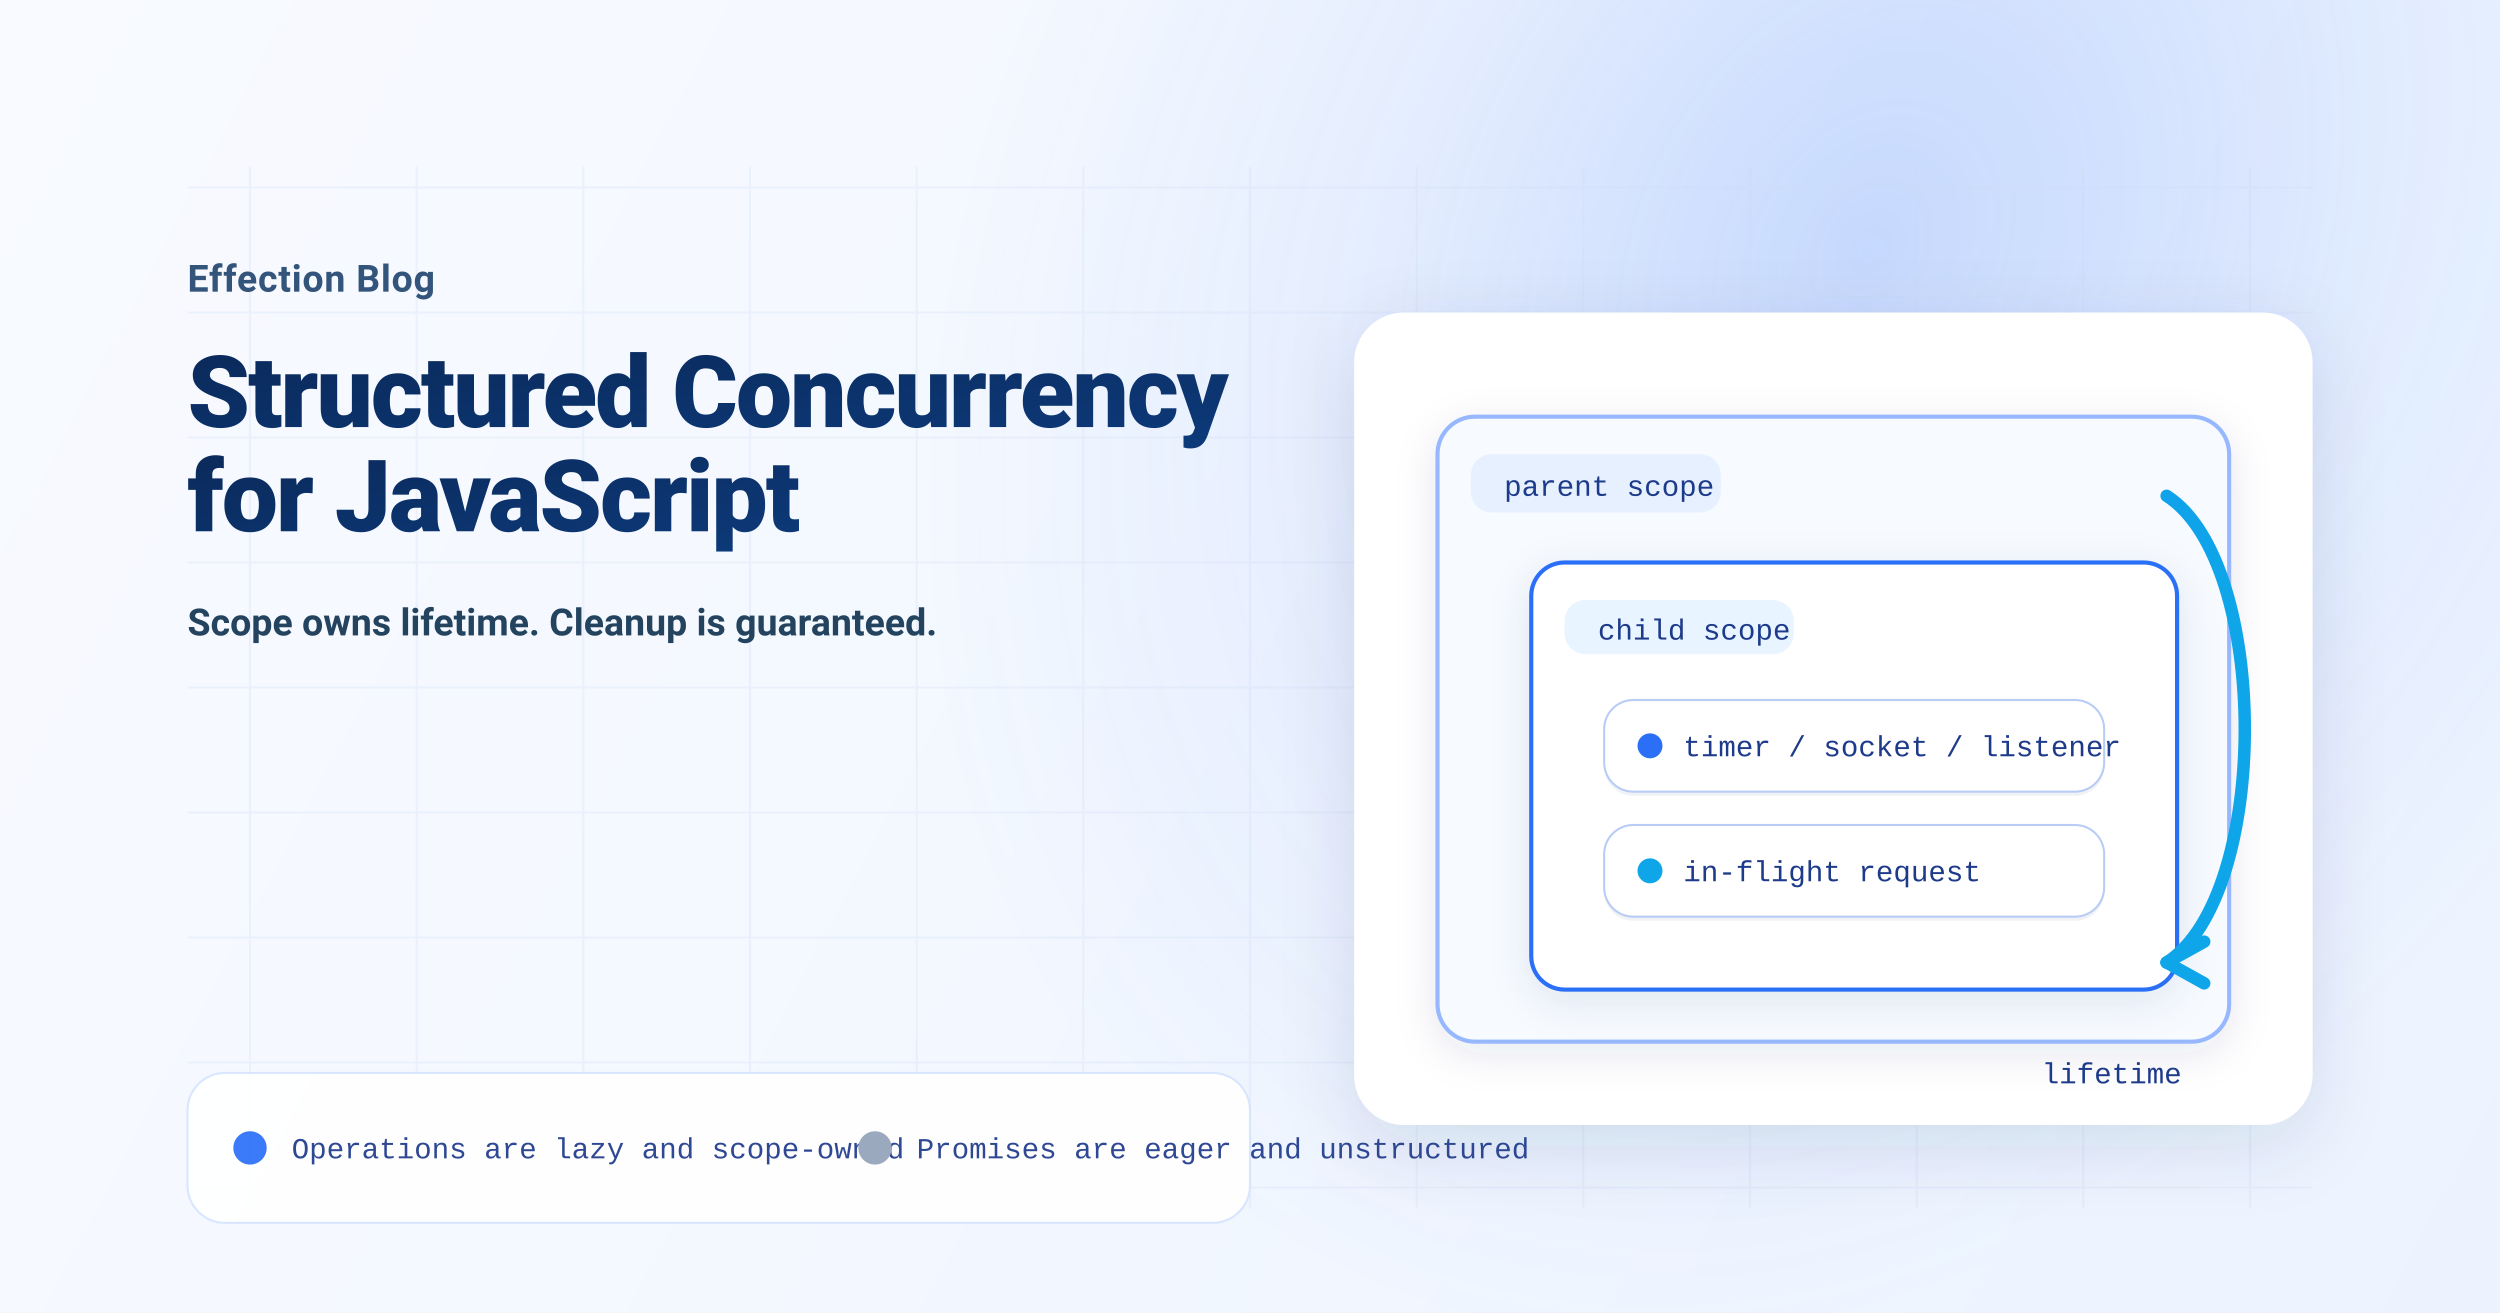
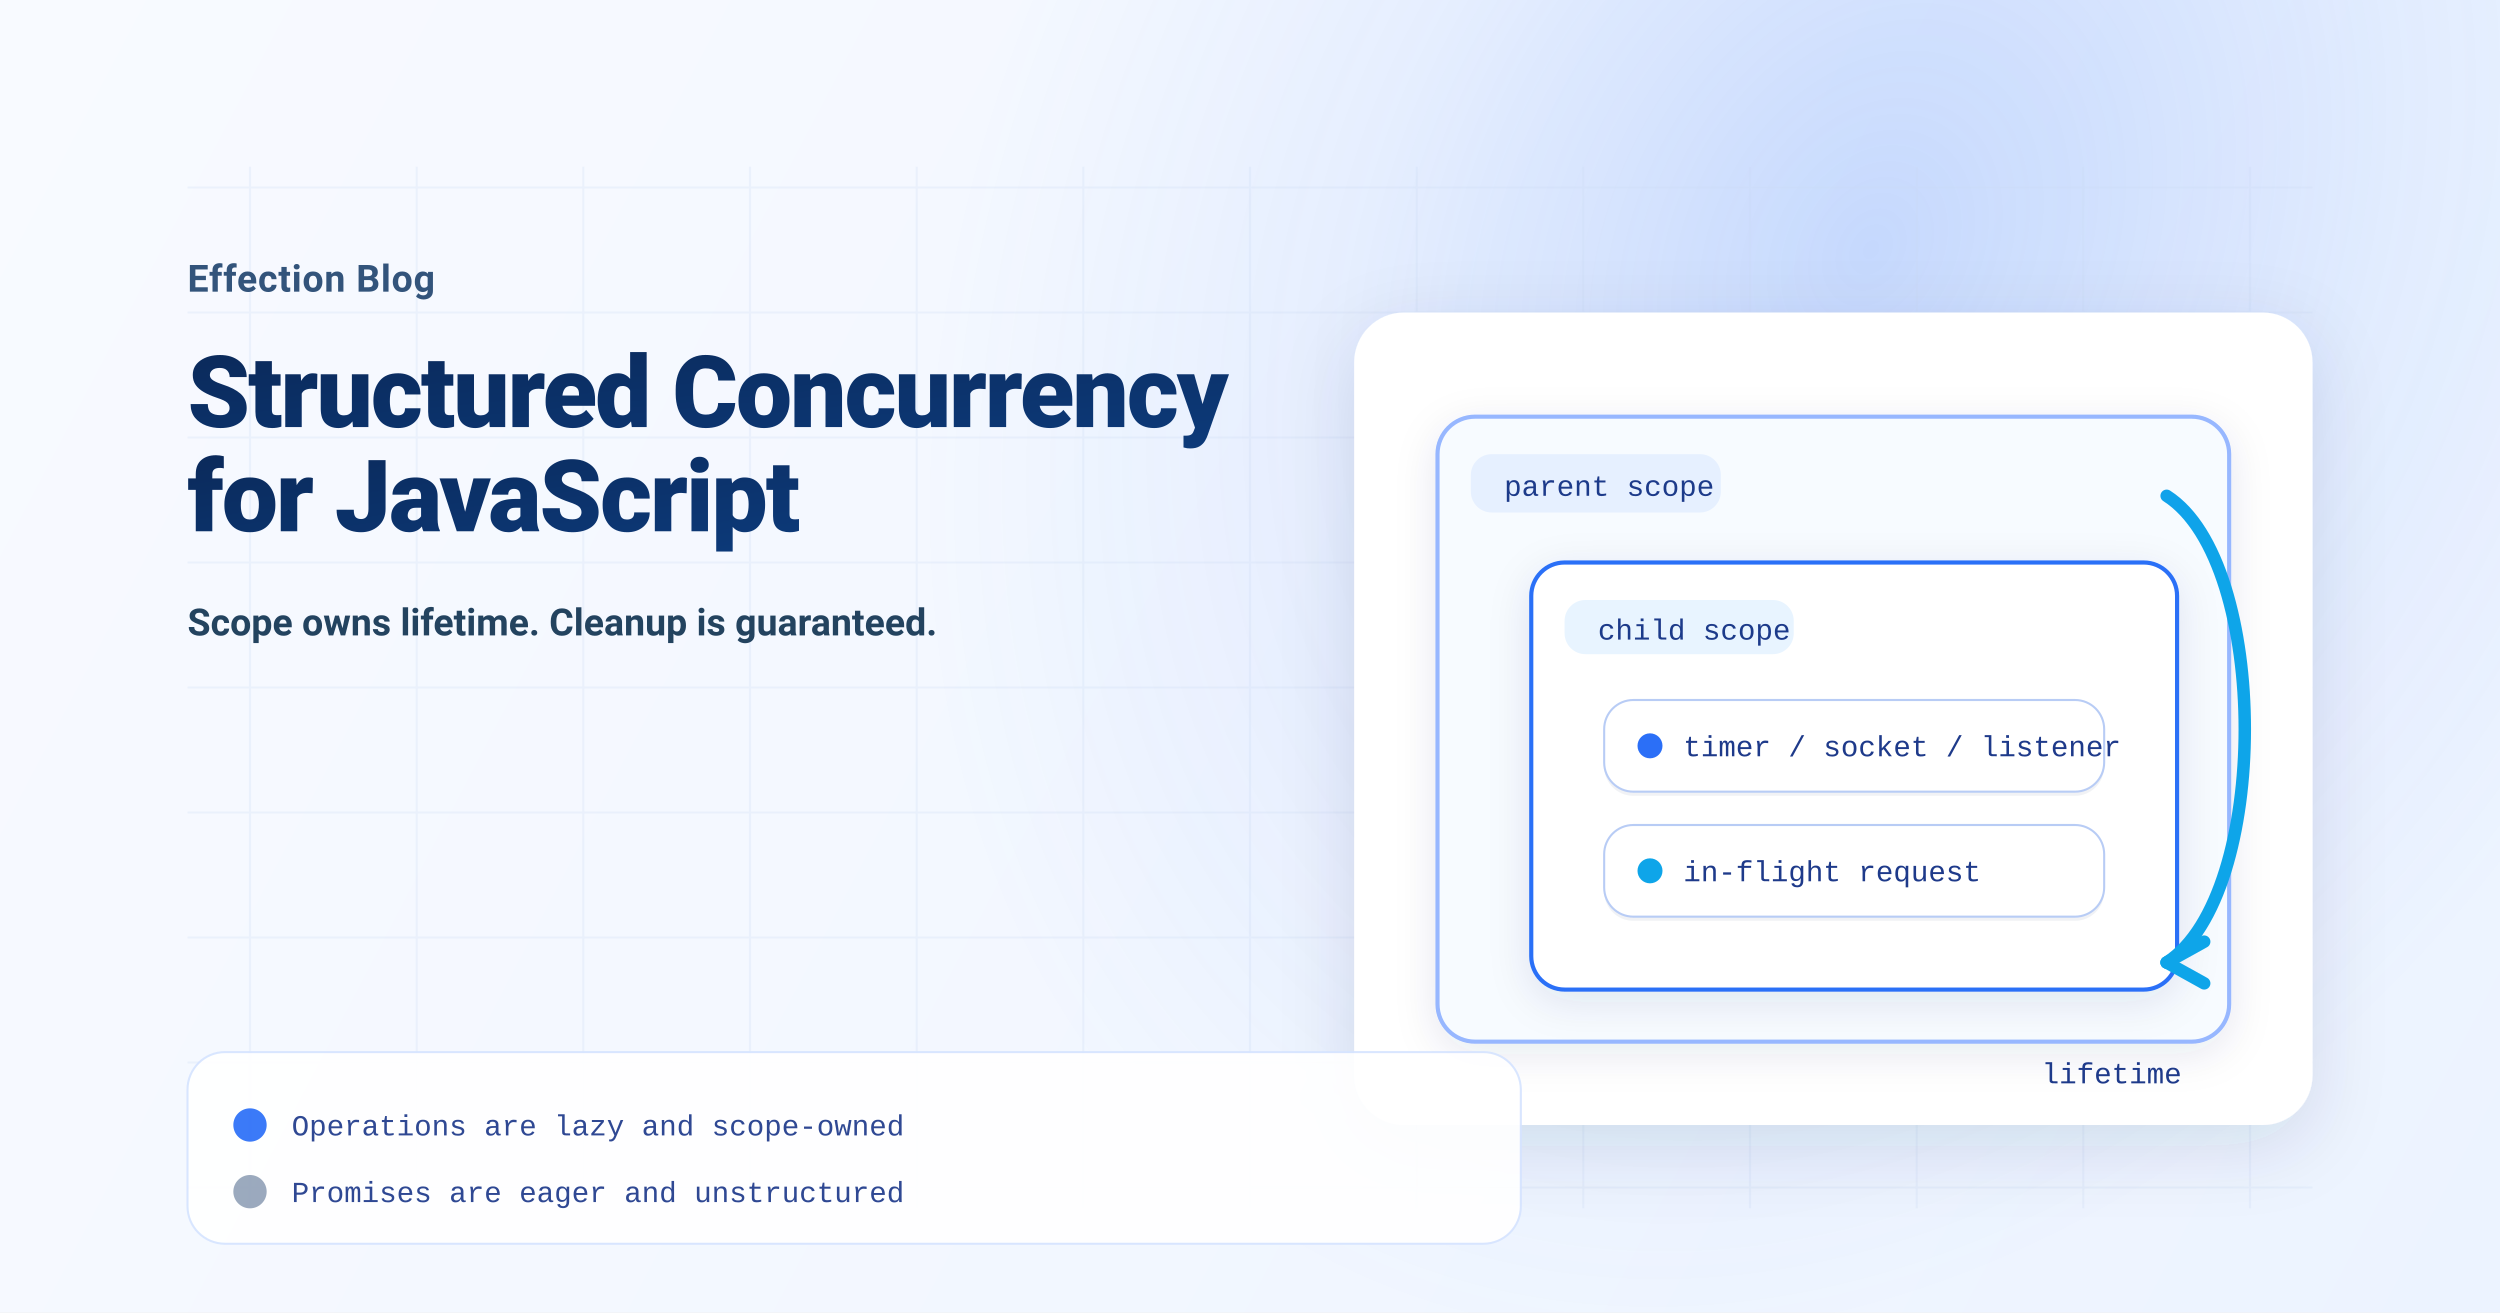
<svg xmlns="http://www.w3.org/2000/svg" width="1200" height="630" viewBox="0 0 1200 630" fill="none" role="img" aria-label="Structured Concurrency for JavaScript - scope owns lifetime">
  <defs>
    <linearGradient id="bg" x1="0" y1="0" x2="1200" y2="630" gradientUnits="userSpaceOnUse">
      <stop offset="0" stop-color="#F8FAFF" />
      <stop offset="0.55" stop-color="#F2F7FF" />
      <stop offset="1" stop-color="#ECF3FF" />
    </linearGradient>
    <radialGradient id="glow" cx="0" cy="0" r="1" gradientUnits="userSpaceOnUse" gradientTransform="translate(900 120) rotate(120) scale(560 420)">
      <stop offset="0" stop-color="#2B6FF7" stop-opacity="0.22" />
      <stop offset="0.55" stop-color="#2B6FF7" stop-opacity="0.07" />
      <stop offset="1" stop-color="#2B6FF7" stop-opacity="0" />
    </radialGradient>
    <filter id="softShadow" x="-40" y="-40" width="1280" height="710" filterUnits="userSpaceOnUse" color-interpolation-filters="sRGB">
      <feDropShadow dx="0" dy="10" stdDeviation="18" flood-color="#0B2A5B" flood-opacity="0.12" />
    </filter>
    <filter id="tinyShadow" x="-40" y="-40" width="1280" height="710" filterUnits="userSpaceOnUse" color-interpolation-filters="sRGB">
      <feDropShadow dx="0" dy="5" stdDeviation="10" flood-color="#0B2A5B" flood-opacity="0.10" />
    </filter>
    <linearGradient id="ink" x1="0" y1="0" x2="1" y2="1">
      <stop offset="0" stop-color="#0B2A5B" />
      <stop offset="1" stop-color="#0C3A7A" />
    </linearGradient>
    <linearGradient id="accent" x1="340" y1="190" x2="930" y2="520" gradientUnits="userSpaceOnUse">
      <stop offset="0" stop-color="#2B6FF7" />
      <stop offset="1" stop-color="#0EA5E9" />
    </linearGradient>
    <style>
    .title {
      font-family:
        ui-sans-serif, system-ui, -apple-system, Segoe UI, Roboto, Helvetica,
        Arial, "Apple Color Emoji", "Segoe UI Emoji";
      font-size: 48px;
      font-weight: 800;
      letter-spacing: -0.02em;
      fill: url(#ink);
    }
    .subtitle {
      font-family:
        ui-sans-serif, system-ui, -apple-system, Segoe UI, Roboto, Helvetica,
        Arial, "Apple Color Emoji", "Segoe UI Emoji";
      font-size: 18px;
      font-weight: 600;
      letter-spacing: 0.02em;
      text-transform: uppercase;
      fill: #33547b;
    }
    .caption {
      font-family:
        ui-sans-serif, system-ui, -apple-system, Segoe UI, Roboto, Helvetica,
        Arial, "Apple Color Emoji", "Segoe UI Emoji";
      font-size: 18px;
      font-weight: 600;
      fill: #23435f;
    }
    .mono {
      font-family:
        ui-monospace, SFMono-Regular, Menlo, Monaco, Consolas,
        "Liberation Mono", "Courier New", monospace;
      font-size: 14px;
      fill: #1e3a8a;
    }
    </style>
  </defs>
  <rect x="0" y="0" width="1200" height="630" fill="url(#bg)" />
  <rect x="0" y="0" width="1200" height="630" fill="url(#glow)" />
  <g opacity="0.25">
    <path d="M90 90H1110" stroke="#C9D9F2" stroke-width="1" />
    <path d="M90 150H1110" stroke="#C9D9F2" stroke-width="1" />
    <path d="M90 210H1110" stroke="#C9D9F2" stroke-width="1" />
    <path d="M90 270H1110" stroke="#C9D9F2" stroke-width="1" />
    <path d="M90 330H1110" stroke="#C9D9F2" stroke-width="1" />
    <path d="M90 390H1110" stroke="#C9D9F2" stroke-width="1" />
    <path d="M90 450H1110" stroke="#C9D9F2" stroke-width="1" />
    <path d="M90 510H1110" stroke="#C9D9F2" stroke-width="1" />
    <path d="M90 570H1110" stroke="#C9D9F2" stroke-width="1" />
    <path d="M120 80V580" stroke="#C9D9F2" stroke-width="1" />
    <path d="M200 80V580" stroke="#C9D9F2" stroke-width="1" />
    <path d="M280 80V580" stroke="#C9D9F2" stroke-width="1" />
    <path d="M360 80V580" stroke="#C9D9F2" stroke-width="1" />
    <path d="M440 80V580" stroke="#C9D9F2" stroke-width="1" />
    <path d="M520 80V580" stroke="#C9D9F2" stroke-width="1" />
    <path d="M600 80V580" stroke="#C9D9F2" stroke-width="1" />
    <path d="M680 80V580" stroke="#C9D9F2" stroke-width="1" />
    <path d="M760 80V580" stroke="#C9D9F2" stroke-width="1" />
    <path d="M840 80V580" stroke="#C9D9F2" stroke-width="1" />
    <path d="M920 80V580" stroke="#C9D9F2" stroke-width="1" />
    <path d="M1000 80V580" stroke="#C9D9F2" stroke-width="1" />
    <path d="M1080 80V580" stroke="#C9D9F2" stroke-width="1" />
  </g>
  <text x="90" y="140" class="subtitle">Effection Blog</text>
  <text x="90" y="205" class="title">Structured Concurrency</text>
  <text x="90" y="255" class="title">for JavaScript</text>
  <text x="90" y="305" class="caption">Scope owns lifetime. Cleanup is guaranteed.</text>
  <g filter="url(#softShadow)">
    <rect x="650" y="150" width="460" height="390" rx="24" fill="#FFFFFF" />
  </g>
  <g filter="url(#tinyShadow)">
    <rect x="690" y="200" width="380" height="300" rx="18" fill="#F7FBFF" stroke="#97B7FF" stroke-width="2" />
    <rect x="706" y="218" width="120" height="28" rx="10" fill="#E6F0FF" />
    <text x="722" y="238" class="mono">parent scope</text>
  </g>
  <g filter="url(#tinyShadow)">
    <rect x="735" y="270" width="310" height="205" rx="16" fill="#FFFFFF" stroke="#2B6FF7" stroke-width="2" />
    <rect x="751" y="288" width="110" height="26" rx="10" fill="#E8F4FF" />
    <text x="767" y="307" class="mono">child scope</text>
  </g>
  <g>
    <rect x="770" y="338" width="240" height="44" rx="14" fill="#0B2A5B" opacity="0.06" />
    <rect x="770" y="336" width="240" height="44" rx="14" fill="#FFFFFF" stroke="#B8CCF5" />
    <circle cx="792" cy="358" r="6" fill="#2B6FF7" />
    <text x="808" y="363" class="mono">timer / socket / listener</text>
    <rect x="770" y="398" width="240" height="44" rx="14" fill="#0B2A5B" opacity="0.06" />
    <rect x="770" y="396" width="240" height="44" rx="14" fill="#FFFFFF" stroke="#B8CCF5" />
    <circle cx="792" cy="418" r="6" fill="#0EA5E9" />
    <text x="808" y="423" class="mono">in-flight request</text>
  </g>
  <g>
    <path d="M1040 238C1090 270 1090 430 1040 462" stroke="url(#accent)" stroke-width="6" stroke-linecap="round" />
    <path d="M1040 462L1058 452" stroke="url(#accent)" stroke-width="6" stroke-linecap="round" />
    <path d="M1040 462L1058 472" stroke="url(#accent)" stroke-width="6" stroke-linecap="round" />
    <text x="980" y="520" class="mono" fill="#0B2A5B">lifetime</text>
  </g>
  <g opacity="0.92">
-     <rect x="90" y="515" width="510" height="72" rx="18" fill="#FFFFFF" stroke="#D6E4FF" />
-     <circle cx="120" cy="551" r="8" fill="#2B6FF7" />
-     <text x="140" y="556" class="mono">Operations are lazy and scope-owned</text>
-     <circle cx="420" cy="551" r="8" fill="#94A3B8" />
-     <text x="440" y="556" class="mono">Promises are eager and unstructured</text>
+     <rect x="90" y="505" width="640" height="92" rx="18" fill="#FFFFFF" stroke="#D6E4FF" />
+     <circle cx="120" cy="540" r="8" fill="#2B6FF7" />
+     <text x="140" y="545" class="mono">Operations are lazy and scope-owned</text>
+     <circle cx="120" cy="572" r="8" fill="#94A3B8" />
+     <text x="140" y="577" class="mono">Promises are eager and unstructured</text>
  </g>
</svg>
